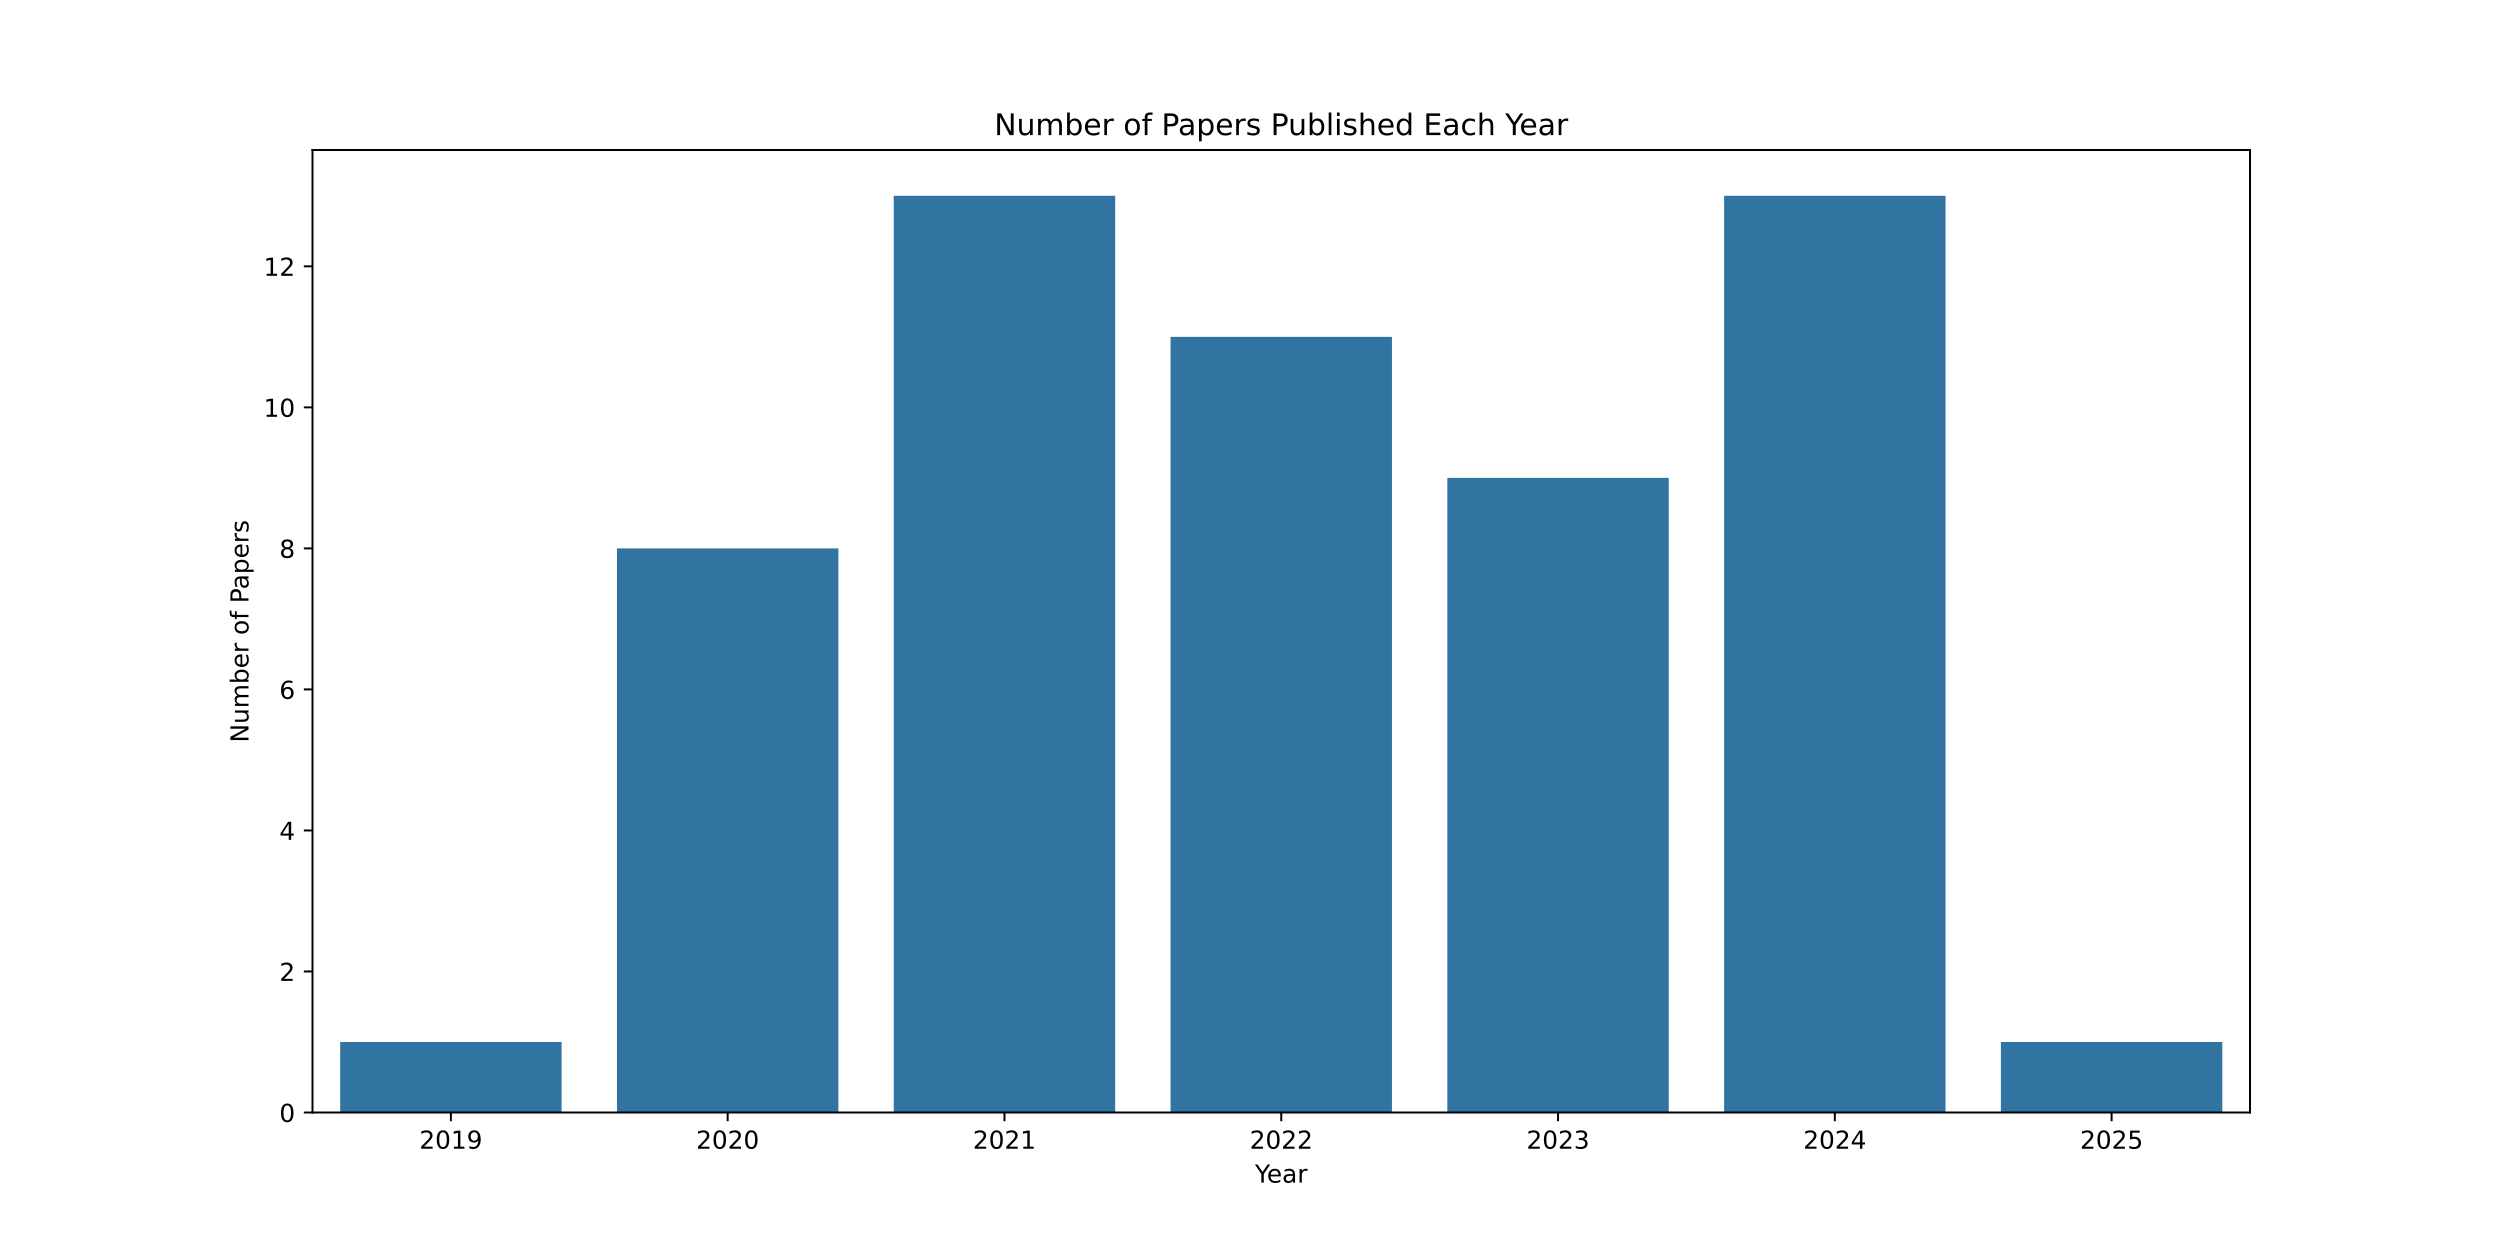
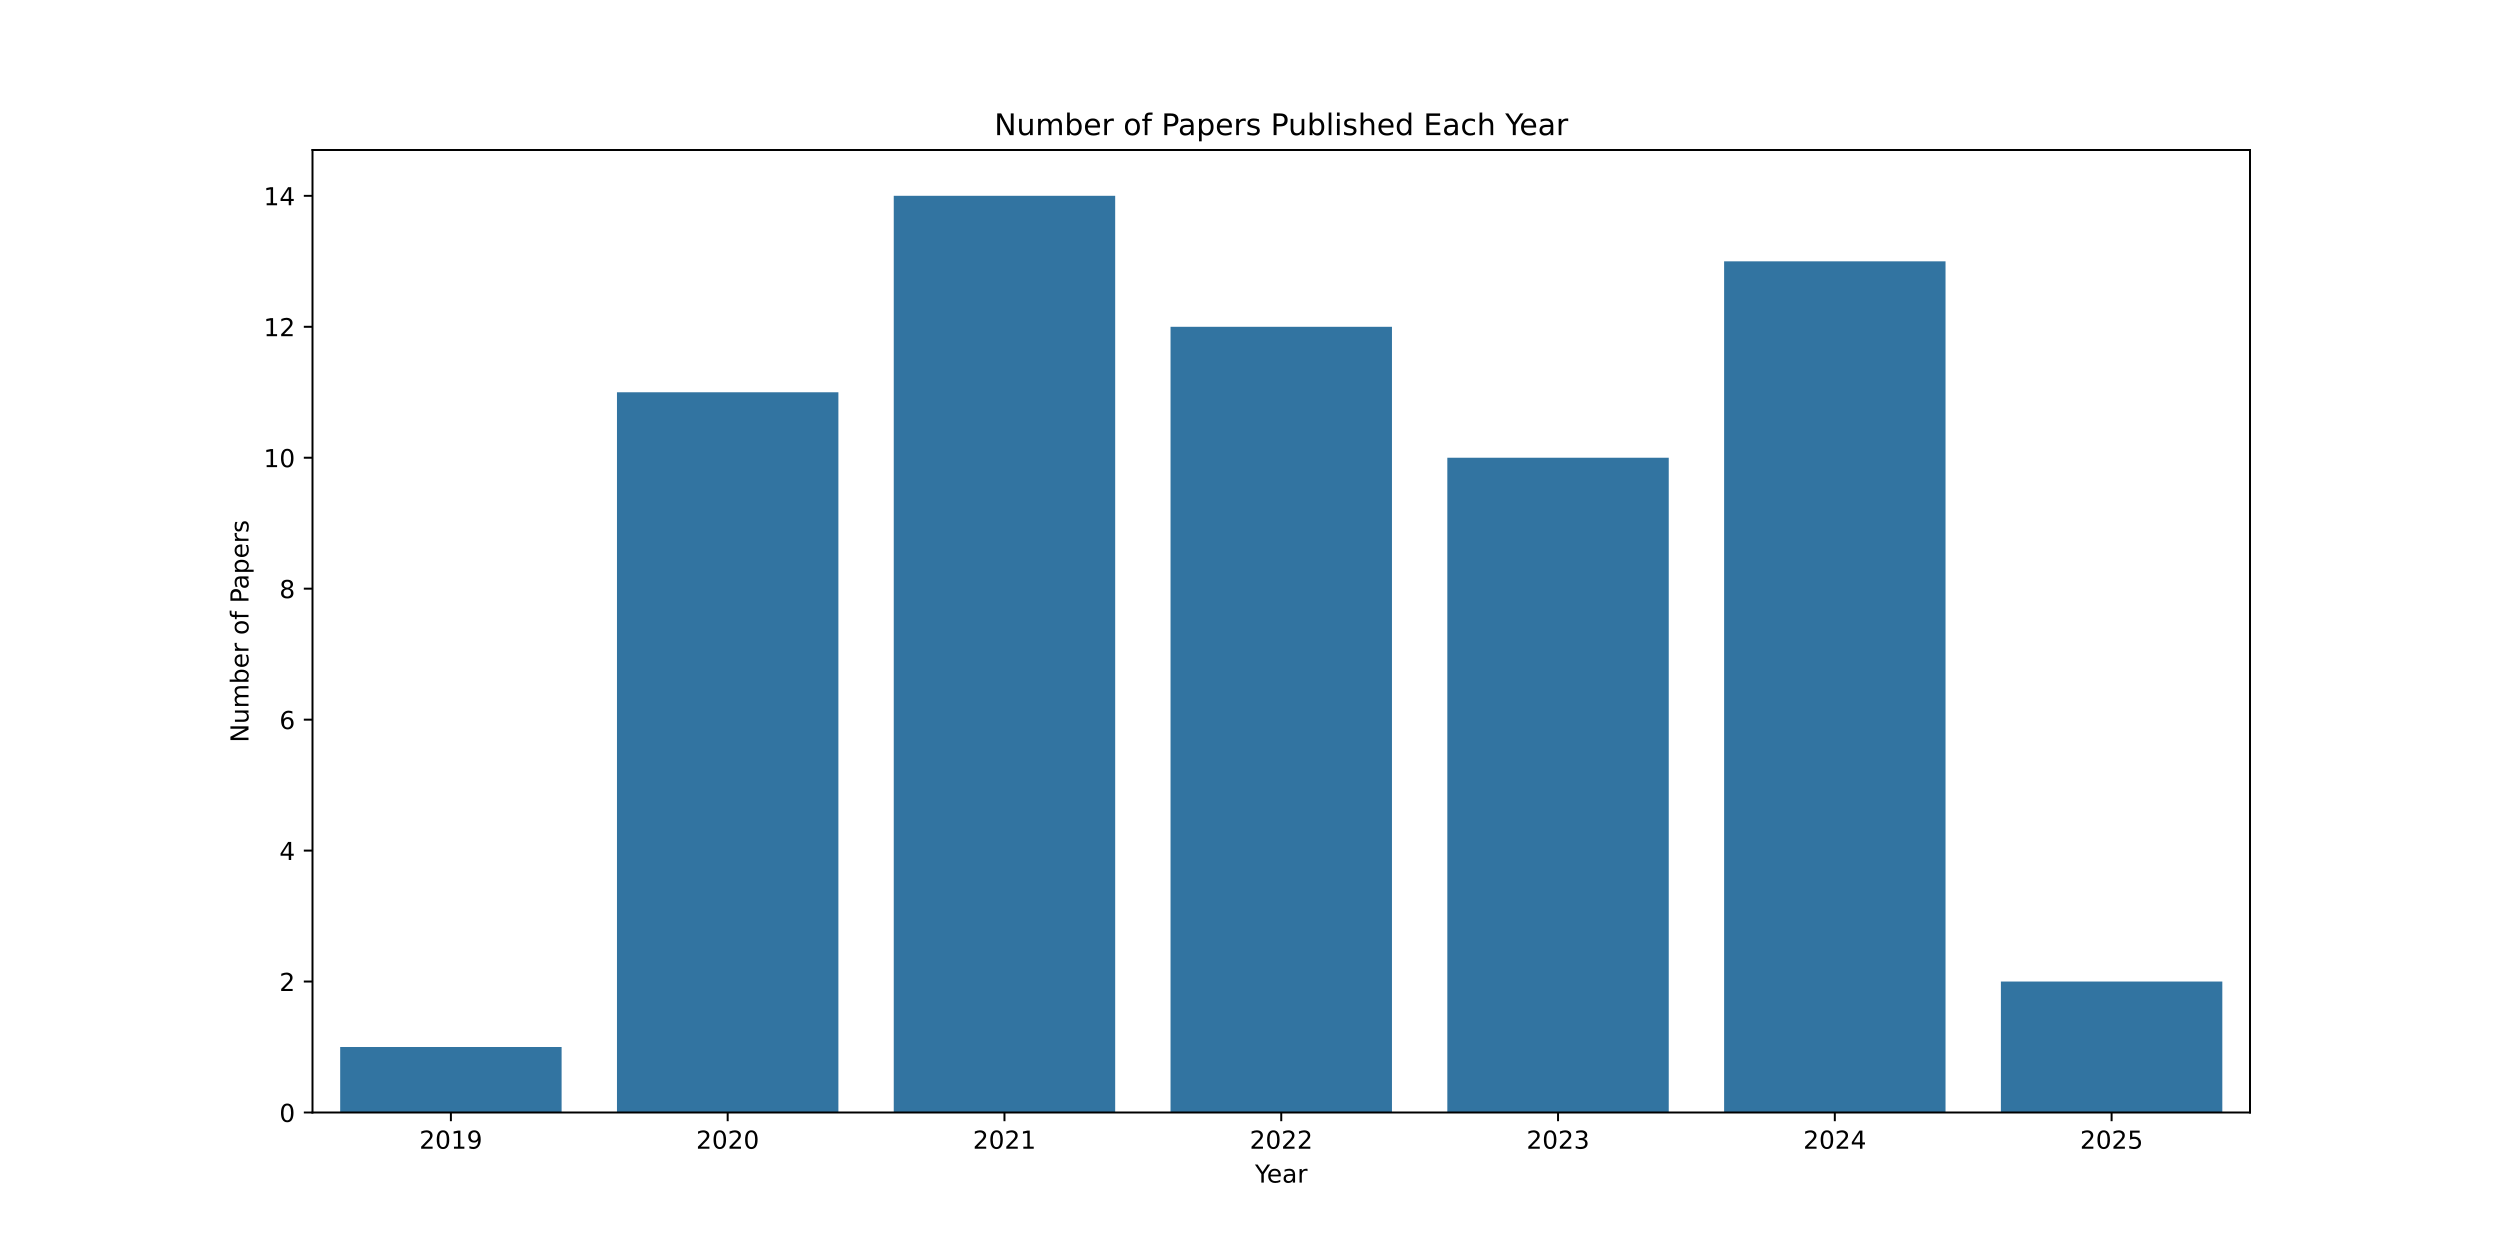
<svg xmlns="http://www.w3.org/2000/svg" xmlns:xlink="http://www.w3.org/1999/xlink" width="1008pt" height="504pt" viewBox="0 0 1008 504" version="1.1">
  <defs>
    <style type="text/css">*{stroke-linejoin: round; stroke-linecap: butt}</style>
  </defs>
  <g id="figure_1">
    <g id="patch_1">
      <path d="M 0 504  L 1008 504  L 1008 0  L 0 0  z " style="fill: #ffffff" />
    </g>
    <g id="axes_1">
      <g id="patch_2">
        <path d="M 126 448.56  L 907.2 448.56  L 907.2 60.48  L 126 60.48  z " style="fill: #ffffff" />
      </g>
      <g id="patch_3">
-         <path d="M 137.16 448.56  L 226.44 448.56  L 226.44 420.129  L 137.16 420.129  z " clip-path="url(#pc0c5e98f0d)" style="fill: #3274a1" />
+         <path d="M 137.16 448.56  L 226.44 448.56  L 226.44 422.16  L 137.16 422.16  z " clip-path="url(#p47585407e4)" style="fill: #3274a1" />
      </g>
      <g id="patch_4">
-         <path d="M 248.76 448.56  L 338.04 448.56  L 338.04 221.114  L 248.76 221.114  z " clip-path="url(#pc0c5e98f0d)" style="fill: #3274a1" />
+         <path d="M 248.76 448.56  L 338.04 448.56  L 338.04 158.16  L 248.76 158.16  z " clip-path="url(#p47585407e4)" style="fill: #3274a1" />
      </g>
      <g id="patch_5">
-         <path d="M 360.36 448.56  L 449.64 448.56  L 449.64 78.96  L 360.36 78.96  z " clip-path="url(#pc0c5e98f0d)" style="fill: #3274a1" />
+         <path d="M 360.36 448.56  L 449.64 448.56  L 449.64 78.96  L 360.36 78.96  z " clip-path="url(#p47585407e4)" style="fill: #3274a1" />
      </g>
      <g id="patch_6">
-         <path d="M 471.96 448.56  L 561.24 448.56  L 561.24 135.822  L 471.96 135.822  z " clip-path="url(#pc0c5e98f0d)" style="fill: #3274a1" />
+         <path d="M 471.96 448.56  L 561.24 448.56  L 561.24 131.76  L 471.96 131.76  z " clip-path="url(#p47585407e4)" style="fill: #3274a1" />
      </g>
      <g id="patch_7">
-         <path d="M 583.56 448.56  L 672.84 448.56  L 672.84 192.683  L 583.56 192.683  z " clip-path="url(#pc0c5e98f0d)" style="fill: #3274a1" />
+         <path d="M 583.56 448.56  L 672.84 448.56  L 672.84 184.56  L 583.56 184.56  z " clip-path="url(#p47585407e4)" style="fill: #3274a1" />
      </g>
      <g id="patch_8">
-         <path d="M 695.16 448.56  L 784.44 448.56  L 784.44 78.96  L 695.16 78.96  z " clip-path="url(#pc0c5e98f0d)" style="fill: #3274a1" />
+         <path d="M 695.16 448.56  L 784.44 448.56  L 784.44 105.36  L 695.16 105.36  z " clip-path="url(#p47585407e4)" style="fill: #3274a1" />
      </g>
      <g id="patch_9">
-         <path d="M 806.76 448.56  L 896.04 448.56  L 896.04 420.129  L 806.76 420.129  z " clip-path="url(#pc0c5e98f0d)" style="fill: #3274a1" />
+         <path d="M 806.76 448.56  L 896.04 448.56  L 896.04 395.76  L 806.76 395.76  z " clip-path="url(#p47585407e4)" style="fill: #3274a1" />
      </g>
      <g id="matplotlib.axis_1">
        <g id="xtick_1">
          <g id="line2d_1">
            <defs>
-               <path id="me3c5049beb" d="M 0 0  L 0 3.5  " style="stroke: #000000; stroke-width: 0.8" />
+               <path id="m5fd1eb439e" d="M 0 0  L 0 3.5  " style="stroke: #000000; stroke-width: 0.8" />
            </defs>
            <g>
-               <use xlink:href="#me3c5049beb" x="181.8" y="448.56" style="stroke: #000000; stroke-width: 0.8" />
+               <use xlink:href="#m5fd1eb439e" x="181.8" y="448.56" style="stroke: #000000; stroke-width: 0.8" />
            </g>
          </g>
          <g id="text_1">
            <g transform="translate(169.075 463.1584) scale(0.1 -0.1)">
              <defs>
                <path id="DejaVuSans-32" d="M 1228 531  L 3431 531  L 3431 0  L 469 0  L 469 531  Q 828 903 1448 1529  Q 2069 2156 2228 2338  Q 2531 2678 2651 2914  Q 2772 3150 2772 3378  Q 2772 3750 2511 3984  Q 2250 4219 1831 4219  Q 1534 4219 1204 4116  Q 875 4013 500 3803  L 500 4441  Q 881 4594 1212 4672  Q 1544 4750 1819 4750  Q 2544 4750 2975 4387  Q 3406 4025 3406 3419  Q 3406 3131 3298 2873  Q 3191 2616 2906 2266  Q 2828 2175 2409 1742  Q 1991 1309 1228 531  z " transform="scale(0.015625)" />
                <path id="DejaVuSans-30" d="M 2034 4250  Q 1547 4250 1301 3770  Q 1056 3291 1056 2328  Q 1056 1369 1301 889  Q 1547 409 2034 409  Q 2525 409 2770 889  Q 3016 1369 3016 2328  Q 3016 3291 2770 3770  Q 2525 4250 2034 4250  z M 2034 4750  Q 2819 4750 3233 4129  Q 3647 3509 3647 2328  Q 3647 1150 3233 529  Q 2819 -91 2034 -91  Q 1250 -91 836 529  Q 422 1150 422 2328  Q 422 3509 836 4129  Q 1250 4750 2034 4750  z " transform="scale(0.015625)" />
                <path id="DejaVuSans-31" d="M 794 531  L 1825 531  L 1825 4091  L 703 3866  L 703 4441  L 1819 4666  L 2450 4666  L 2450 531  L 3481 531  L 3481 0  L 794 0  L 794 531  z " transform="scale(0.015625)" />
                <path id="DejaVuSans-39" d="M 703 97  L 703 672  Q 941 559 1184 500  Q 1428 441 1663 441  Q 2288 441 2617 861  Q 2947 1281 2994 2138  Q 2813 1869 2534 1725  Q 2256 1581 1919 1581  Q 1219 1581 811 2004  Q 403 2428 403 3163  Q 403 3881 828 4315  Q 1253 4750 1959 4750  Q 2769 4750 3195 4129  Q 3622 3509 3622 2328  Q 3622 1225 3098 567  Q 2575 -91 1691 -91  Q 1453 -91 1209 -44  Q 966 3 703 97  z M 1959 2075  Q 2384 2075 2632 2365  Q 2881 2656 2881 3163  Q 2881 3666 2632 3958  Q 2384 4250 1959 4250  Q 1534 4250 1286 3958  Q 1038 3666 1038 3163  Q 1038 2656 1286 2365  Q 1534 2075 1959 2075  z " transform="scale(0.015625)" />
              </defs>
              <use xlink:href="#DejaVuSans-32" />
              <use xlink:href="#DejaVuSans-30" transform="translate(63.62305 0)" />
              <use xlink:href="#DejaVuSans-31" transform="translate(127.2461 0)" />
              <use xlink:href="#DejaVuSans-39" transform="translate(190.8691 0)" />
            </g>
          </g>
        </g>
        <g id="xtick_2">
          <g id="line2d_2">
            <g>
-               <use xlink:href="#me3c5049beb" x="293.4" y="448.56" style="stroke: #000000; stroke-width: 0.8" />
+               <use xlink:href="#m5fd1eb439e" x="293.4" y="448.56" style="stroke: #000000; stroke-width: 0.8" />
            </g>
          </g>
          <g id="text_2">
            <g transform="translate(280.675 463.1584) scale(0.1 -0.1)">
              <use xlink:href="#DejaVuSans-32" />
              <use xlink:href="#DejaVuSans-30" transform="translate(63.62305 0)" />
              <use xlink:href="#DejaVuSans-32" transform="translate(127.2461 0)" />
              <use xlink:href="#DejaVuSans-30" transform="translate(190.8691 0)" />
            </g>
          </g>
        </g>
        <g id="xtick_3">
          <g id="line2d_3">
            <g>
-               <use xlink:href="#me3c5049beb" x="405" y="448.56" style="stroke: #000000; stroke-width: 0.8" />
+               <use xlink:href="#m5fd1eb439e" x="405" y="448.56" style="stroke: #000000; stroke-width: 0.8" />
            </g>
          </g>
          <g id="text_3">
            <g transform="translate(392.275 463.1584) scale(0.1 -0.1)">
              <use xlink:href="#DejaVuSans-32" />
              <use xlink:href="#DejaVuSans-30" transform="translate(63.62305 0)" />
              <use xlink:href="#DejaVuSans-32" transform="translate(127.2461 0)" />
              <use xlink:href="#DejaVuSans-31" transform="translate(190.8691 0)" />
            </g>
          </g>
        </g>
        <g id="xtick_4">
          <g id="line2d_4">
            <g>
-               <use xlink:href="#me3c5049beb" x="516.6" y="448.56" style="stroke: #000000; stroke-width: 0.8" />
+               <use xlink:href="#m5fd1eb439e" x="516.6" y="448.56" style="stroke: #000000; stroke-width: 0.8" />
            </g>
          </g>
          <g id="text_4">
            <g transform="translate(503.875 463.1584) scale(0.1 -0.1)">
              <use xlink:href="#DejaVuSans-32" />
              <use xlink:href="#DejaVuSans-30" transform="translate(63.62305 0)" />
              <use xlink:href="#DejaVuSans-32" transform="translate(127.2461 0)" />
              <use xlink:href="#DejaVuSans-32" transform="translate(190.8691 0)" />
            </g>
          </g>
        </g>
        <g id="xtick_5">
          <g id="line2d_5">
            <g>
-               <use xlink:href="#me3c5049beb" x="628.2" y="448.56" style="stroke: #000000; stroke-width: 0.8" />
+               <use xlink:href="#m5fd1eb439e" x="628.2" y="448.56" style="stroke: #000000; stroke-width: 0.8" />
            </g>
          </g>
          <g id="text_5">
            <g transform="translate(615.475 463.1584) scale(0.1 -0.1)">
              <defs>
                <path id="DejaVuSans-33" d="M 2597 2516  Q 3050 2419 3304 2112  Q 3559 1806 3559 1356  Q 3559 666 3084 287  Q 2609 -91 1734 -91  Q 1441 -91 1130 -33  Q 819 25 488 141  L 488 750  Q 750 597 1062 519  Q 1375 441 1716 441  Q 2309 441 2620 675  Q 2931 909 2931 1356  Q 2931 1769 2642 2001  Q 2353 2234 1838 2234  L 1294 2234  L 1294 2753  L 1863 2753  Q 2328 2753 2575 2939  Q 2822 3125 2822 3475  Q 2822 3834 2567 4026  Q 2313 4219 1838 4219  Q 1578 4219 1281 4162  Q 984 4106 628 3988  L 628 4550  Q 988 4650 1302 4700  Q 1616 4750 1894 4750  Q 2613 4750 3031 4423  Q 3450 4097 3450 3541  Q 3450 3153 3228 2886  Q 3006 2619 2597 2516  z " transform="scale(0.015625)" />
              </defs>
              <use xlink:href="#DejaVuSans-32" />
              <use xlink:href="#DejaVuSans-30" transform="translate(63.62305 0)" />
              <use xlink:href="#DejaVuSans-32" transform="translate(127.2461 0)" />
              <use xlink:href="#DejaVuSans-33" transform="translate(190.8691 0)" />
            </g>
          </g>
        </g>
        <g id="xtick_6">
          <g id="line2d_6">
            <g>
-               <use xlink:href="#me3c5049beb" x="739.8" y="448.56" style="stroke: #000000; stroke-width: 0.8" />
+               <use xlink:href="#m5fd1eb439e" x="739.8" y="448.56" style="stroke: #000000; stroke-width: 0.8" />
            </g>
          </g>
          <g id="text_6">
            <g transform="translate(727.075 463.1584) scale(0.1 -0.1)">
              <defs>
                <path id="DejaVuSans-34" d="M 2419 4116  L 825 1625  L 2419 1625  L 2419 4116  z M 2253 4666  L 3047 4666  L 3047 1625  L 3713 1625  L 3713 1100  L 3047 1100  L 3047 0  L 2419 0  L 2419 1100  L 313 1100  L 313 1709  L 2253 4666  z " transform="scale(0.015625)" />
              </defs>
              <use xlink:href="#DejaVuSans-32" />
              <use xlink:href="#DejaVuSans-30" transform="translate(63.62305 0)" />
              <use xlink:href="#DejaVuSans-32" transform="translate(127.2461 0)" />
              <use xlink:href="#DejaVuSans-34" transform="translate(190.8691 0)" />
            </g>
          </g>
        </g>
        <g id="xtick_7">
          <g id="line2d_7">
            <g>
-               <use xlink:href="#me3c5049beb" x="851.4" y="448.56" style="stroke: #000000; stroke-width: 0.8" />
+               <use xlink:href="#m5fd1eb439e" x="851.4" y="448.56" style="stroke: #000000; stroke-width: 0.8" />
            </g>
          </g>
          <g id="text_7">
            <g transform="translate(838.675 463.1584) scale(0.1 -0.1)">
              <defs>
                <path id="DejaVuSans-35" d="M 691 4666  L 3169 4666  L 3169 4134  L 1269 4134  L 1269 2991  Q 1406 3038 1543 3061  Q 1681 3084 1819 3084  Q 2600 3084 3056 2656  Q 3513 2228 3513 1497  Q 3513 744 3044 326  Q 2575 -91 1722 -91  Q 1428 -91 1123 -41  Q 819 9 494 109  L 494 744  Q 775 591 1075 516  Q 1375 441 1709 441  Q 2250 441 2565 725  Q 2881 1009 2881 1497  Q 2881 1984 2565 2268  Q 2250 2553 1709 2553  Q 1456 2553 1204 2497  Q 953 2441 691 2322  L 691 4666  z " transform="scale(0.015625)" />
              </defs>
              <use xlink:href="#DejaVuSans-32" />
              <use xlink:href="#DejaVuSans-30" transform="translate(63.62305 0)" />
              <use xlink:href="#DejaVuSans-32" transform="translate(127.2461 0)" />
              <use xlink:href="#DejaVuSans-35" transform="translate(190.8691 0)" />
            </g>
          </g>
        </g>
        <g id="text_8">
          <g transform="translate(506.0125 476.8366) scale(0.1 -0.1)">
            <defs>
              <path id="DejaVuSans-59" d="M -13 4666  L 666 4666  L 1959 2747  L 3244 4666  L 3922 4666  L 2272 2222  L 2272 0  L 1638 0  L 1638 2222  L -13 4666  z " transform="scale(0.015625)" />
              <path id="DejaVuSans-65" d="M 3597 1894  L 3597 1613  L 953 1613  Q 991 1019 1311 708  Q 1631 397 2203 397  Q 2534 397 2845 478  Q 3156 559 3463 722  L 3463 178  Q 3153 47 2828 -22  Q 2503 -91 2169 -91  Q 1331 -91 842 396  Q 353 884 353 1716  Q 353 2575 817 3079  Q 1281 3584 2069 3584  Q 2775 3584 3186 3129  Q 3597 2675 3597 1894  z M 3022 2063  Q 3016 2534 2758 2815  Q 2500 3097 2075 3097  Q 1594 3097 1305 2825  Q 1016 2553 972 2059  L 3022 2063  z " transform="scale(0.015625)" />
              <path id="DejaVuSans-61" d="M 2194 1759  Q 1497 1759 1228 1600  Q 959 1441 959 1056  Q 959 750 1161 570  Q 1363 391 1709 391  Q 2188 391 2477 730  Q 2766 1069 2766 1631  L 2766 1759  L 2194 1759  z M 3341 1997  L 3341 0  L 2766 0  L 2766 531  Q 2569 213 2275 61  Q 1981 -91 1556 -91  Q 1019 -91 701 211  Q 384 513 384 1019  Q 384 1609 779 1909  Q 1175 2209 1959 2209  L 2766 2209  L 2766 2266  Q 2766 2663 2505 2880  Q 2244 3097 1772 3097  Q 1472 3097 1187 3025  Q 903 2953 641 2809  L 641 3341  Q 956 3463 1253 3523  Q 1550 3584 1831 3584  Q 2591 3584 2966 3190  Q 3341 2797 3341 1997  z " transform="scale(0.015625)" />
              <path id="DejaVuSans-72" d="M 2631 2963  Q 2534 3019 2420 3045  Q 2306 3072 2169 3072  Q 1681 3072 1420 2755  Q 1159 2438 1159 1844  L 1159 0  L 581 0  L 581 3500  L 1159 3500  L 1159 2956  Q 1341 3275 1631 3429  Q 1922 3584 2338 3584  Q 2397 3584 2469 3576  Q 2541 3569 2628 3553  L 2631 2963  z " transform="scale(0.015625)" />
            </defs>
            <use xlink:href="#DejaVuSans-59" />
            <use xlink:href="#DejaVuSans-65" transform="translate(47.83398 0)" />
            <use xlink:href="#DejaVuSans-61" transform="translate(109.3574 0)" />
            <use xlink:href="#DejaVuSans-72" transform="translate(170.6367 0)" />
          </g>
        </g>
      </g>
      <g id="matplotlib.axis_2">
        <g id="ytick_1">
          <g id="line2d_8">
            <defs>
-               <path id="m2475b81447" d="M 0 0  L -3.5 0  " style="stroke: #000000; stroke-width: 0.8" />
+               <path id="m7bdbc17aaa" d="M 0 0  L -3.5 0  " style="stroke: #000000; stroke-width: 0.8" />
            </defs>
            <g>
-               <use xlink:href="#m2475b81447" x="126" y="448.56" style="stroke: #000000; stroke-width: 0.8" />
+               <use xlink:href="#m7bdbc17aaa" x="126" y="448.56" style="stroke: #000000; stroke-width: 0.8" />
            </g>
          </g>
          <g id="text_9">
            <g transform="translate(112.6375 452.3592) scale(0.1 -0.1)">
              <use xlink:href="#DejaVuSans-30" />
            </g>
          </g>
        </g>
        <g id="ytick_2">
          <g id="line2d_9">
            <g>
-               <use xlink:href="#m2475b81447" x="126" y="391.698" style="stroke: #000000; stroke-width: 0.8" />
+               <use xlink:href="#m7bdbc17aaa" x="126" y="395.76" style="stroke: #000000; stroke-width: 0.8" />
            </g>
          </g>
          <g id="text_10">
-             <g transform="translate(112.6375 395.4977) scale(0.1 -0.1)">
+             <g transform="translate(112.6375 399.5592) scale(0.1 -0.1)">
              <use xlink:href="#DejaVuSans-32" />
            </g>
          </g>
        </g>
        <g id="ytick_3">
          <g id="line2d_10">
            <g>
-               <use xlink:href="#m2475b81447" x="126" y="334.837" style="stroke: #000000; stroke-width: 0.8" />
+               <use xlink:href="#m7bdbc17aaa" x="126" y="342.96" style="stroke: #000000; stroke-width: 0.8" />
            </g>
          </g>
          <g id="text_11">
-             <g transform="translate(112.6375 338.6361) scale(0.1 -0.1)">
+             <g transform="translate(112.6375 346.7592) scale(0.1 -0.1)">
              <use xlink:href="#DejaVuSans-34" />
            </g>
          </g>
        </g>
        <g id="ytick_4">
          <g id="line2d_11">
            <g>
-               <use xlink:href="#m2475b81447" x="126" y="277.975" style="stroke: #000000; stroke-width: 0.8" />
+               <use xlink:href="#m7bdbc17aaa" x="126" y="290.16" style="stroke: #000000; stroke-width: 0.8" />
            </g>
          </g>
          <g id="text_12">
-             <g transform="translate(112.6375 281.7746) scale(0.1 -0.1)">
+             <g transform="translate(112.6375 293.9592) scale(0.1 -0.1)">
              <defs>
                <path id="DejaVuSans-36" d="M 2113 2584  Q 1688 2584 1439 2293  Q 1191 2003 1191 1497  Q 1191 994 1439 701  Q 1688 409 2113 409  Q 2538 409 2786 701  Q 3034 994 3034 1497  Q 3034 2003 2786 2293  Q 2538 2584 2113 2584  z M 3366 4563  L 3366 3988  Q 3128 4100 2886 4159  Q 2644 4219 2406 4219  Q 1781 4219 1451 3797  Q 1122 3375 1075 2522  Q 1259 2794 1537 2939  Q 1816 3084 2150 3084  Q 2853 3084 3261 2657  Q 3669 2231 3669 1497  Q 3669 778 3244 343  Q 2819 -91 2113 -91  Q 1303 -91 875 529  Q 447 1150 447 2328  Q 447 3434 972 4092  Q 1497 4750 2381 4750  Q 2619 4750 2861 4703  Q 3103 4656 3366 4563  z " transform="scale(0.015625)" />
              </defs>
              <use xlink:href="#DejaVuSans-36" />
            </g>
          </g>
        </g>
        <g id="ytick_5">
          <g id="line2d_12">
            <g>
-               <use xlink:href="#m2475b81447" x="126" y="221.114" style="stroke: #000000; stroke-width: 0.8" />
+               <use xlink:href="#m7bdbc17aaa" x="126" y="237.36" style="stroke: #000000; stroke-width: 0.8" />
            </g>
          </g>
          <g id="text_13">
-             <g transform="translate(112.6375 224.9131) scale(0.1 -0.1)">
+             <g transform="translate(112.6375 241.1592) scale(0.1 -0.1)">
              <defs>
                <path id="DejaVuSans-38" d="M 2034 2216  Q 1584 2216 1326 1975  Q 1069 1734 1069 1313  Q 1069 891 1326 650  Q 1584 409 2034 409  Q 2484 409 2743 651  Q 3003 894 3003 1313  Q 3003 1734 2745 1975  Q 2488 2216 2034 2216  z M 1403 2484  Q 997 2584 770 2862  Q 544 3141 544 3541  Q 544 4100 942 4425  Q 1341 4750 2034 4750  Q 2731 4750 3128 4425  Q 3525 4100 3525 3541  Q 3525 3141 3298 2862  Q 3072 2584 2669 2484  Q 3125 2378 3379 2068  Q 3634 1759 3634 1313  Q 3634 634 3220 271  Q 2806 -91 2034 -91  Q 1263 -91 848 271  Q 434 634 434 1313  Q 434 1759 690 2068  Q 947 2378 1403 2484  z M 1172 3481  Q 1172 3119 1398 2916  Q 1625 2713 2034 2713  Q 2441 2713 2670 2916  Q 2900 3119 2900 3481  Q 2900 3844 2670 4047  Q 2441 4250 2034 4250  Q 1625 4250 1398 4047  Q 1172 3844 1172 3481  z " transform="scale(0.015625)" />
              </defs>
              <use xlink:href="#DejaVuSans-38" />
            </g>
          </g>
        </g>
        <g id="ytick_6">
          <g id="line2d_13">
            <g>
-               <use xlink:href="#m2475b81447" x="126" y="164.252" style="stroke: #000000; stroke-width: 0.8" />
+               <use xlink:href="#m7bdbc17aaa" x="126" y="184.56" style="stroke: #000000; stroke-width: 0.8" />
            </g>
          </g>
          <g id="text_14">
-             <g transform="translate(106.275 168.0515) scale(0.1 -0.1)">
+             <g transform="translate(106.275 188.3592) scale(0.1 -0.1)">
              <use xlink:href="#DejaVuSans-31" />
              <use xlink:href="#DejaVuSans-30" transform="translate(63.62305 0)" />
            </g>
          </g>
        </g>
        <g id="ytick_7">
          <g id="line2d_14">
            <g>
-               <use xlink:href="#m2475b81447" x="126" y="107.391" style="stroke: #000000; stroke-width: 0.8" />
+               <use xlink:href="#m7bdbc17aaa" x="126" y="131.76" style="stroke: #000000; stroke-width: 0.8" />
            </g>
          </g>
          <g id="text_15">
-             <g transform="translate(106.275 111.19) scale(0.1 -0.1)">
+             <g transform="translate(106.275 135.5592) scale(0.1 -0.1)">
              <use xlink:href="#DejaVuSans-31" />
              <use xlink:href="#DejaVuSans-32" transform="translate(63.62305 0)" />
            </g>
          </g>
        </g>
-         <g id="text_16">
+         <g id="ytick_8">
+           <g id="line2d_15">
+             <g>
+               <use xlink:href="#m7bdbc17aaa" x="126" y="78.96" style="stroke: #000000; stroke-width: 0.8" />
+             </g>
+           </g>
+           <g id="text_16">
+             <g transform="translate(106.275 82.75922) scale(0.1 -0.1)">
+               <use xlink:href="#DejaVuSans-31" />
+               <use xlink:href="#DejaVuSans-34" transform="translate(63.62305 0)" />
+             </g>
+           </g>
+         </g>
+         <g id="text_17">
          <g transform="translate(100.1953 299.3684) rotate(-90) scale(0.1 -0.1)">
            <defs>
              <path id="DejaVuSans-4e" d="M 628 4666  L 1478 4666  L 3547 763  L 3547 4666  L 4159 4666  L 4159 0  L 3309 0  L 1241 3903  L 1241 0  L 628 0  L 628 4666  z " transform="scale(0.015625)" />
              <path id="DejaVuSans-75" d="M 544 1381  L 544 3500  L 1119 3500  L 1119 1403  Q 1119 906 1312 657  Q 1506 409 1894 409  Q 2359 409 2629 706  Q 2900 1003 2900 1516  L 2900 3500  L 3475 3500  L 3475 0  L 2900 0  L 2900 538  Q 2691 219 2414 64  Q 2138 -91 1772 -91  Q 1169 -91 856 284  Q 544 659 544 1381  z M 1991 3584  L 1991 3584  z " transform="scale(0.015625)" />
              <path id="DejaVuSans-6d" d="M 3328 2828  Q 3544 3216 3844 3400  Q 4144 3584 4550 3584  Q 5097 3584 5394 3201  Q 5691 2819 5691 2113  L 5691 0  L 5113 0  L 5113 2094  Q 5113 2597 4934 2840  Q 4756 3084 4391 3084  Q 3944 3084 3684 2787  Q 3425 2491 3425 1978  L 3425 0  L 2847 0  L 2847 2094  Q 2847 2600 2669 2842  Q 2491 3084 2119 3084  Q 1678 3084 1418 2786  Q 1159 2488 1159 1978  L 1159 0  L 581 0  L 581 3500  L 1159 3500  L 1159 2956  Q 1356 3278 1631 3431  Q 1906 3584 2284 3584  Q 2666 3584 2933 3390  Q 3200 3197 3328 2828  z " transform="scale(0.015625)" />
              <path id="DejaVuSans-62" d="M 3116 1747  Q 3116 2381 2855 2742  Q 2594 3103 2138 3103  Q 1681 3103 1420 2742  Q 1159 2381 1159 1747  Q 1159 1113 1420 752  Q 1681 391 2138 391  Q 2594 391 2855 752  Q 3116 1113 3116 1747  z M 1159 2969  Q 1341 3281 1617 3432  Q 1894 3584 2278 3584  Q 2916 3584 3314 3078  Q 3713 2572 3713 1747  Q 3713 922 3314 415  Q 2916 -91 2278 -91  Q 1894 -91 1617 61  Q 1341 213 1159 525  L 1159 0  L 581 0  L 581 4863  L 1159 4863  L 1159 2969  z " transform="scale(0.015625)" />
              <path id="DejaVuSans-20" transform="scale(0.015625)" />
              <path id="DejaVuSans-6f" d="M 1959 3097  Q 1497 3097 1228 2736  Q 959 2375 959 1747  Q 959 1119 1226 758  Q 1494 397 1959 397  Q 2419 397 2687 759  Q 2956 1122 2956 1747  Q 2956 2369 2687 2733  Q 2419 3097 1959 3097  z M 1959 3584  Q 2709 3584 3137 3096  Q 3566 2609 3566 1747  Q 3566 888 3137 398  Q 2709 -91 1959 -91  Q 1206 -91 779 398  Q 353 888 353 1747  Q 353 2609 779 3096  Q 1206 3584 1959 3584  z " transform="scale(0.015625)" />
              <path id="DejaVuSans-66" d="M 2375 4863  L 2375 4384  L 1825 4384  Q 1516 4384 1395 4259  Q 1275 4134 1275 3809  L 1275 3500  L 2222 3500  L 2222 3053  L 1275 3053  L 1275 0  L 697 0  L 697 3053  L 147 3053  L 147 3500  L 697 3500  L 697 3744  Q 697 4328 969 4595  Q 1241 4863 1831 4863  L 2375 4863  z " transform="scale(0.015625)" />
              <path id="DejaVuSans-50" d="M 1259 4147  L 1259 2394  L 2053 2394  Q 2494 2394 2734 2622  Q 2975 2850 2975 3272  Q 2975 3691 2734 3919  Q 2494 4147 2053 4147  L 1259 4147  z M 628 4666  L 2053 4666  Q 2838 4666 3239 4311  Q 3641 3956 3641 3272  Q 3641 2581 3239 2228  Q 2838 1875 2053 1875  L 1259 1875  L 1259 0  L 628 0  L 628 4666  z " transform="scale(0.015625)" />
              <path id="DejaVuSans-70" d="M 1159 525  L 1159 -1331  L 581 -1331  L 581 3500  L 1159 3500  L 1159 2969  Q 1341 3281 1617 3432  Q 1894 3584 2278 3584  Q 2916 3584 3314 3078  Q 3713 2572 3713 1747  Q 3713 922 3314 415  Q 2916 -91 2278 -91  Q 1894 -91 1617 61  Q 1341 213 1159 525  z M 3116 1747  Q 3116 2381 2855 2742  Q 2594 3103 2138 3103  Q 1681 3103 1420 2742  Q 1159 2381 1159 1747  Q 1159 1113 1420 752  Q 1681 391 2138 391  Q 2594 391 2855 752  Q 3116 1113 3116 1747  z " transform="scale(0.015625)" />
              <path id="DejaVuSans-73" d="M 2834 3397  L 2834 2853  Q 2591 2978 2328 3040  Q 2066 3103 1784 3103  Q 1356 3103 1142 2972  Q 928 2841 928 2578  Q 928 2378 1081 2264  Q 1234 2150 1697 2047  L 1894 2003  Q 2506 1872 2764 1633  Q 3022 1394 3022 966  Q 3022 478 2636 193  Q 2250 -91 1575 -91  Q 1294 -91 989 -36  Q 684 19 347 128  L 347 722  Q 666 556 975 473  Q 1284 391 1588 391  Q 1994 391 2212 530  Q 2431 669 2431 922  Q 2431 1156 2273 1281  Q 2116 1406 1581 1522  L 1381 1569  Q 847 1681 609 1914  Q 372 2147 372 2553  Q 372 3047 722 3315  Q 1072 3584 1716 3584  Q 2034 3584 2315 3537  Q 2597 3491 2834 3397  z " transform="scale(0.015625)" />
            </defs>
            <use xlink:href="#DejaVuSans-4e" />
            <use xlink:href="#DejaVuSans-75" transform="translate(74.80469 0)" />
            <use xlink:href="#DejaVuSans-6d" transform="translate(138.1836 0)" />
            <use xlink:href="#DejaVuSans-62" transform="translate(235.5957 0)" />
            <use xlink:href="#DejaVuSans-65" transform="translate(299.0723 0)" />
            <use xlink:href="#DejaVuSans-72" transform="translate(360.5957 0)" />
            <use xlink:href="#DejaVuSans-20" transform="translate(401.709 0)" />
            <use xlink:href="#DejaVuSans-6f" transform="translate(433.4961 0)" />
            <use xlink:href="#DejaVuSans-66" transform="translate(494.6777 0)" />
            <use xlink:href="#DejaVuSans-20" transform="translate(529.8828 0)" />
            <use xlink:href="#DejaVuSans-50" transform="translate(561.6699 0)" />
            <use xlink:href="#DejaVuSans-61" transform="translate(617.4727 0)" />
            <use xlink:href="#DejaVuSans-70" transform="translate(678.752 0)" />
            <use xlink:href="#DejaVuSans-65" transform="translate(742.2285 0)" />
            <use xlink:href="#DejaVuSans-72" transform="translate(803.752 0)" />
            <use xlink:href="#DejaVuSans-73" transform="translate(844.8652 0)" />
          </g>
        </g>
      </g>
-       <g id="line2d_15">
-         <path clip-path="url(#pc0c5e98f0d)" style="fill: none; stroke: #424242; stroke-width: 2.25; stroke-linecap: square" />
-       </g>
      <g id="line2d_16">
-         <path clip-path="url(#pc0c5e98f0d)" style="fill: none; stroke: #424242; stroke-width: 2.25; stroke-linecap: square" />
+         <path clip-path="url(#p47585407e4)" style="fill: none; stroke: #424242; stroke-width: 2.25; stroke-linecap: square" />
      </g>
      <g id="line2d_17">
-         <path clip-path="url(#pc0c5e98f0d)" style="fill: none; stroke: #424242; stroke-width: 2.25; stroke-linecap: square" />
+         <path clip-path="url(#p47585407e4)" style="fill: none; stroke: #424242; stroke-width: 2.25; stroke-linecap: square" />
      </g>
      <g id="line2d_18">
-         <path clip-path="url(#pc0c5e98f0d)" style="fill: none; stroke: #424242; stroke-width: 2.25; stroke-linecap: square" />
+         <path clip-path="url(#p47585407e4)" style="fill: none; stroke: #424242; stroke-width: 2.25; stroke-linecap: square" />
      </g>
      <g id="line2d_19">
-         <path clip-path="url(#pc0c5e98f0d)" style="fill: none; stroke: #424242; stroke-width: 2.25; stroke-linecap: square" />
+         <path clip-path="url(#p47585407e4)" style="fill: none; stroke: #424242; stroke-width: 2.25; stroke-linecap: square" />
      </g>
      <g id="line2d_20">
-         <path clip-path="url(#pc0c5e98f0d)" style="fill: none; stroke: #424242; stroke-width: 2.25; stroke-linecap: square" />
+         <path clip-path="url(#p47585407e4)" style="fill: none; stroke: #424242; stroke-width: 2.25; stroke-linecap: square" />
      </g>
      <g id="line2d_21">
-         <path clip-path="url(#pc0c5e98f0d)" style="fill: none; stroke: #424242; stroke-width: 2.25; stroke-linecap: square" />
+         <path clip-path="url(#p47585407e4)" style="fill: none; stroke: #424242; stroke-width: 2.25; stroke-linecap: square" />
+       </g>
+       <g id="line2d_22">
+         <path clip-path="url(#p47585407e4)" style="fill: none; stroke: #424242; stroke-width: 2.25; stroke-linecap: square" />
      </g>
      <g id="patch_10">
        <path d="M 126 448.56  L 126 60.48  " style="fill: none; stroke: #000000; stroke-width: 0.8; stroke-linejoin: miter; stroke-linecap: square" />
      </g>
      <g id="patch_11">
        <path d="M 907.2 448.56  L 907.2 60.48  " style="fill: none; stroke: #000000; stroke-width: 0.8; stroke-linejoin: miter; stroke-linecap: square" />
      </g>
      <g id="patch_12">
        <path d="M 126 448.56  L 907.2 448.56  " style="fill: none; stroke: #000000; stroke-width: 0.8; stroke-linejoin: miter; stroke-linecap: square" />
      </g>
      <g id="patch_13">
        <path d="M 126 60.48  L 907.2 60.48  " style="fill: none; stroke: #000000; stroke-width: 0.8; stroke-linejoin: miter; stroke-linecap: square" />
      </g>
-       <g id="text_17">
+       <g id="text_18">
        <g transform="translate(400.8994 54.48) scale(0.12 -0.12)">
          <defs>
            <path id="DejaVuSans-6c" d="M 603 4863  L 1178 4863  L 1178 0  L 603 0  L 603 4863  z " transform="scale(0.015625)" />
            <path id="DejaVuSans-69" d="M 603 3500  L 1178 3500  L 1178 0  L 603 0  L 603 3500  z M 603 4863  L 1178 4863  L 1178 4134  L 603 4134  L 603 4863  z " transform="scale(0.015625)" />
            <path id="DejaVuSans-68" d="M 3513 2113  L 3513 0  L 2938 0  L 2938 2094  Q 2938 2591 2744 2837  Q 2550 3084 2163 3084  Q 1697 3084 1428 2787  Q 1159 2491 1159 1978  L 1159 0  L 581 0  L 581 4863  L 1159 4863  L 1159 2956  Q 1366 3272 1645 3428  Q 1925 3584 2291 3584  Q 2894 3584 3203 3211  Q 3513 2838 3513 2113  z " transform="scale(0.015625)" />
            <path id="DejaVuSans-64" d="M 2906 2969  L 2906 4863  L 3481 4863  L 3481 0  L 2906 0  L 2906 525  Q 2725 213 2448 61  Q 2172 -91 1784 -91  Q 1150 -91 751 415  Q 353 922 353 1747  Q 353 2572 751 3078  Q 1150 3584 1784 3584  Q 2172 3584 2448 3432  Q 2725 3281 2906 2969  z M 947 1747  Q 947 1113 1208 752  Q 1469 391 1925 391  Q 2381 391 2643 752  Q 2906 1113 2906 1747  Q 2906 2381 2643 2742  Q 2381 3103 1925 3103  Q 1469 3103 1208 2742  Q 947 2381 947 1747  z " transform="scale(0.015625)" />
            <path id="DejaVuSans-45" d="M 628 4666  L 3578 4666  L 3578 4134  L 1259 4134  L 1259 2753  L 3481 2753  L 3481 2222  L 1259 2222  L 1259 531  L 3634 531  L 3634 0  L 628 0  L 628 4666  z " transform="scale(0.015625)" />
            <path id="DejaVuSans-63" d="M 3122 3366  L 3122 2828  Q 2878 2963 2633 3030  Q 2388 3097 2138 3097  Q 1578 3097 1268 2742  Q 959 2388 959 1747  Q 959 1106 1268 751  Q 1578 397 2138 397  Q 2388 397 2633 464  Q 2878 531 3122 666  L 3122 134  Q 2881 22 2623 -34  Q 2366 -91 2075 -91  Q 1284 -91 818 406  Q 353 903 353 1747  Q 353 2603 823 3093  Q 1294 3584 2113 3584  Q 2378 3584 2631 3529  Q 2884 3475 3122 3366  z " transform="scale(0.015625)" />
          </defs>
          <use xlink:href="#DejaVuSans-4e" />
          <use xlink:href="#DejaVuSans-75" transform="translate(74.80469 0)" />
          <use xlink:href="#DejaVuSans-6d" transform="translate(138.1836 0)" />
          <use xlink:href="#DejaVuSans-62" transform="translate(235.5957 0)" />
          <use xlink:href="#DejaVuSans-65" transform="translate(299.0723 0)" />
          <use xlink:href="#DejaVuSans-72" transform="translate(360.5957 0)" />
          <use xlink:href="#DejaVuSans-20" transform="translate(401.709 0)" />
          <use xlink:href="#DejaVuSans-6f" transform="translate(433.4961 0)" />
          <use xlink:href="#DejaVuSans-66" transform="translate(494.6777 0)" />
          <use xlink:href="#DejaVuSans-20" transform="translate(529.8828 0)" />
          <use xlink:href="#DejaVuSans-50" transform="translate(561.6699 0)" />
          <use xlink:href="#DejaVuSans-61" transform="translate(617.4727 0)" />
          <use xlink:href="#DejaVuSans-70" transform="translate(678.752 0)" />
          <use xlink:href="#DejaVuSans-65" transform="translate(742.2285 0)" />
          <use xlink:href="#DejaVuSans-72" transform="translate(803.752 0)" />
          <use xlink:href="#DejaVuSans-73" transform="translate(844.8652 0)" />
          <use xlink:href="#DejaVuSans-20" transform="translate(896.9648 0)" />
          <use xlink:href="#DejaVuSans-50" transform="translate(928.752 0)" />
          <use xlink:href="#DejaVuSans-75" transform="translate(987.3047 0)" />
          <use xlink:href="#DejaVuSans-62" transform="translate(1050.684 0)" />
          <use xlink:href="#DejaVuSans-6c" transform="translate(1114.16 0)" />
          <use xlink:href="#DejaVuSans-69" transform="translate(1141.943 0)" />
          <use xlink:href="#DejaVuSans-73" transform="translate(1169.727 0)" />
          <use xlink:href="#DejaVuSans-68" transform="translate(1221.826 0)" />
          <use xlink:href="#DejaVuSans-65" transform="translate(1285.205 0)" />
          <use xlink:href="#DejaVuSans-64" transform="translate(1346.729 0)" />
          <use xlink:href="#DejaVuSans-20" transform="translate(1410.205 0)" />
          <use xlink:href="#DejaVuSans-45" transform="translate(1441.992 0)" />
          <use xlink:href="#DejaVuSans-61" transform="translate(1505.176 0)" />
          <use xlink:href="#DejaVuSans-63" transform="translate(1566.455 0)" />
          <use xlink:href="#DejaVuSans-68" transform="translate(1621.436 0)" />
          <use xlink:href="#DejaVuSans-20" transform="translate(1684.814 0)" />
          <use xlink:href="#DejaVuSans-59" transform="translate(1716.602 0)" />
          <use xlink:href="#DejaVuSans-65" transform="translate(1764.436 0)" />
          <use xlink:href="#DejaVuSans-61" transform="translate(1825.959 0)" />
          <use xlink:href="#DejaVuSans-72" transform="translate(1887.238 0)" />
        </g>
      </g>
    </g>
  </g>
  <defs>
-     <clipPath id="pc0c5e98f0d">
+     <clipPath id="p47585407e4">
      <rect x="126" y="60.48" width="781.2" height="388.08" />
    </clipPath>
  </defs>
</svg>
